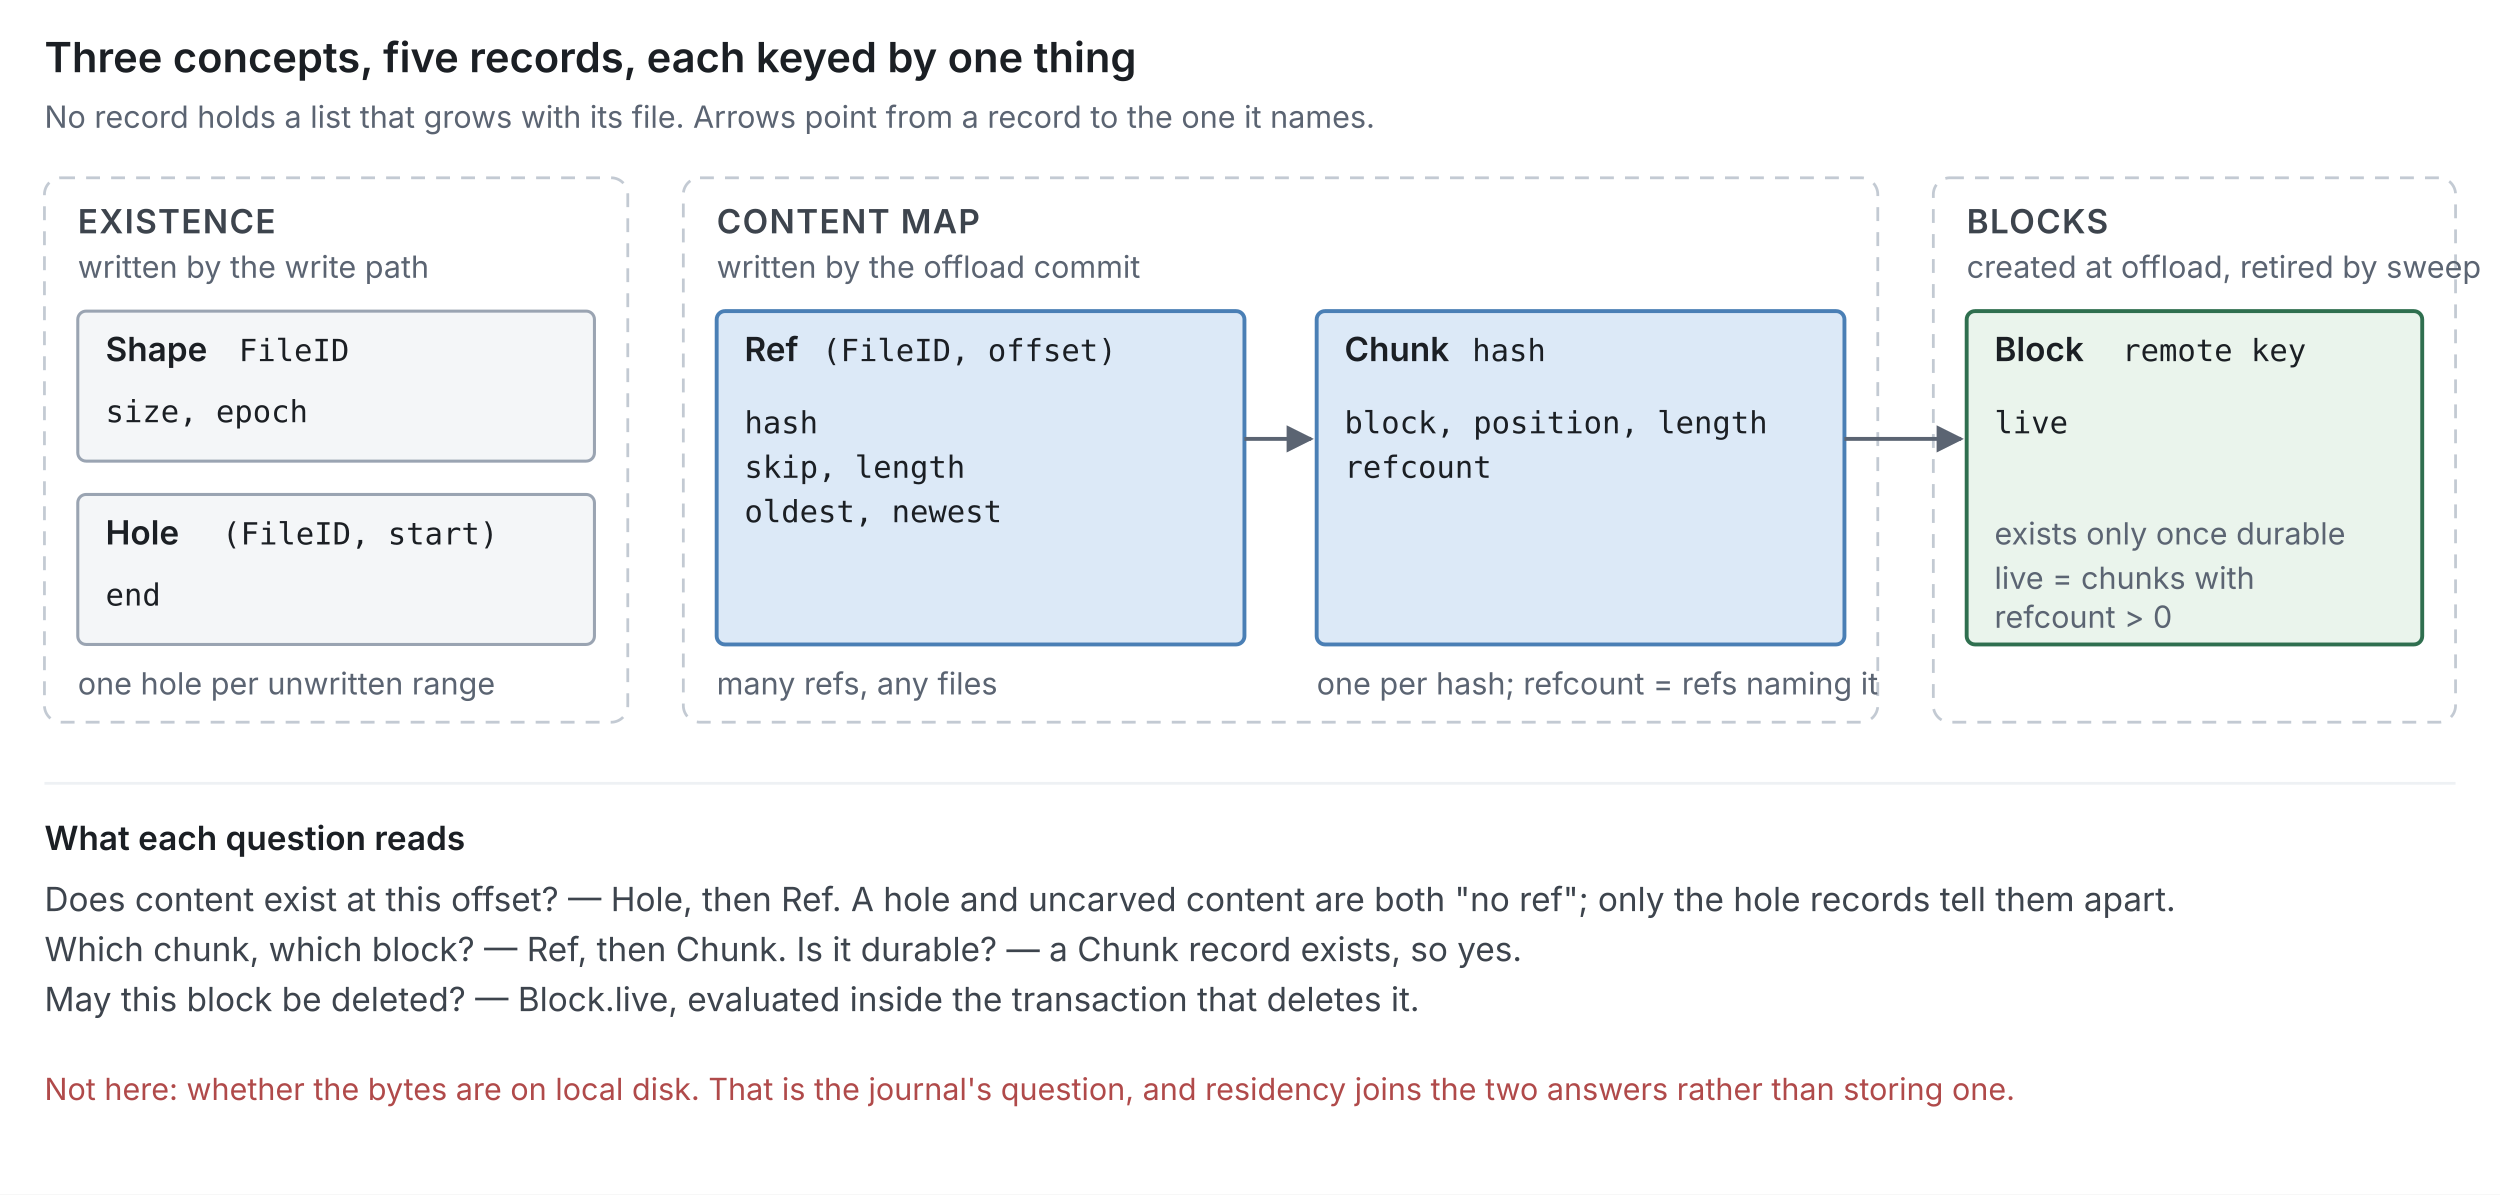
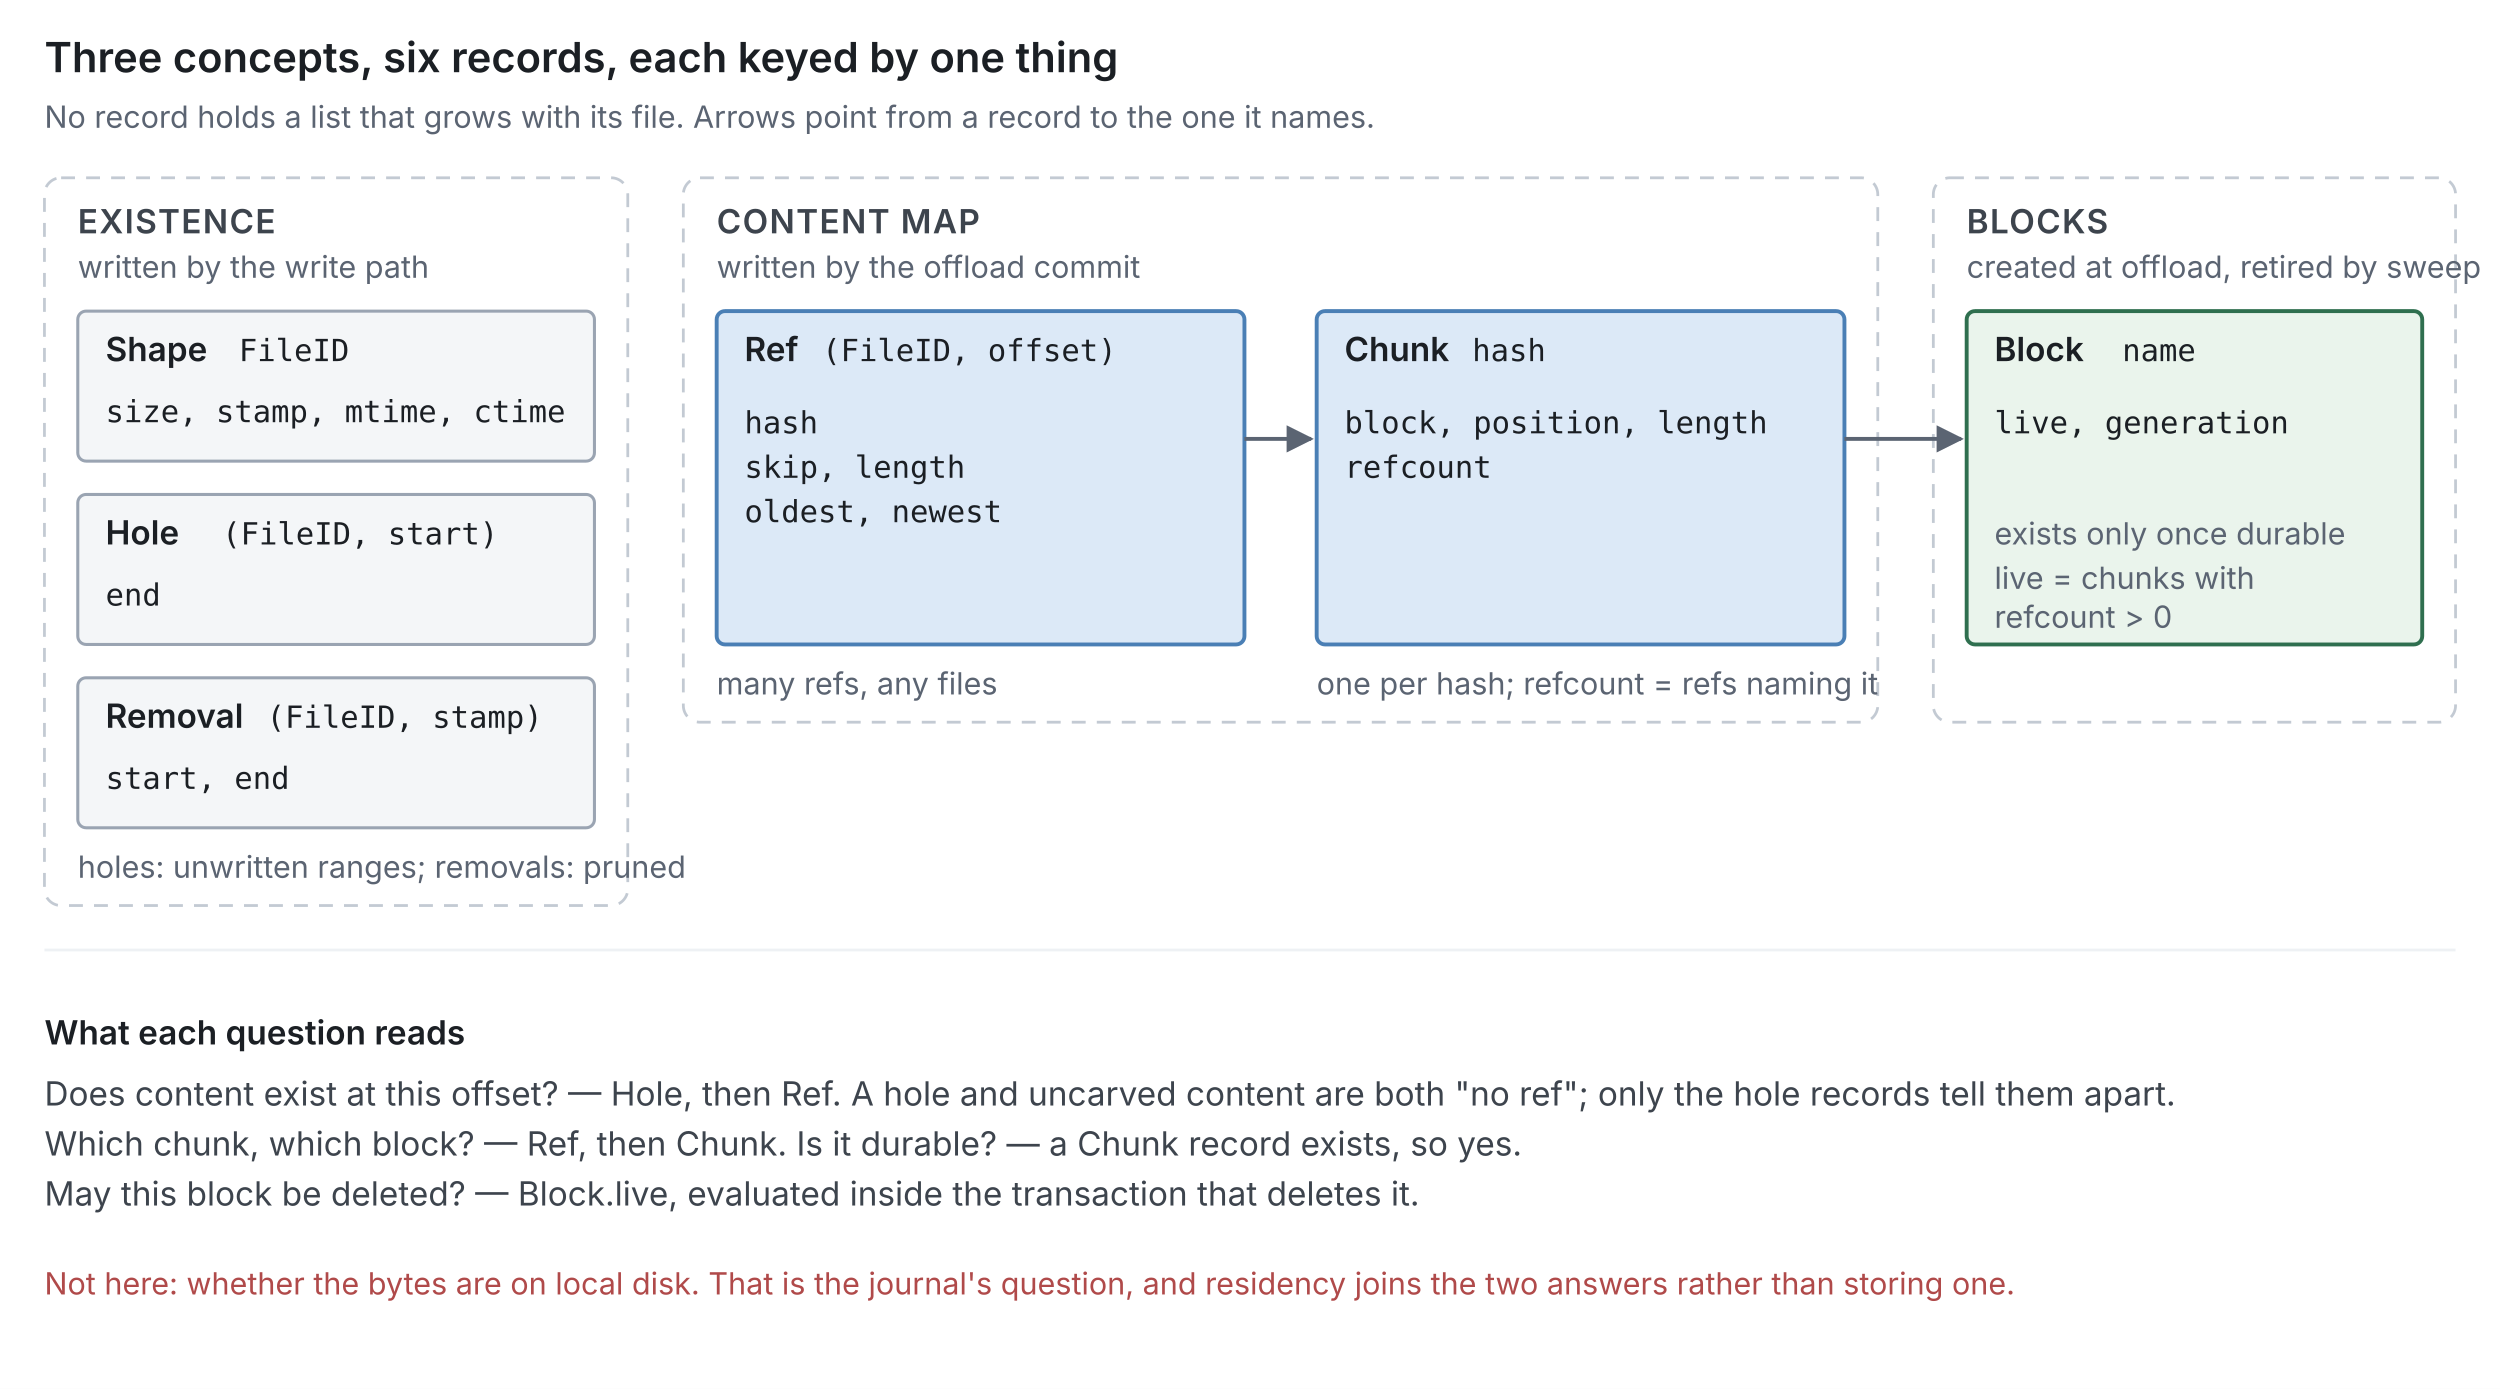
- <svg xmlns="http://www.w3.org/2000/svg" viewBox="0 0 900 430" width="900" height="430" font-family="system-ui,-apple-system,Segoe UI,sans-serif">
+ <svg xmlns="http://www.w3.org/2000/svg" viewBox="0 0 900 500" width="900" height="500" font-family="system-ui,-apple-system,Segoe UI,sans-serif">
  <defs>
    <style>
      .t  { font-size: 15px; font-weight: 600; fill: #1b1f24 }
      .h  { font-size: 12px; font-weight: 600; fill: #3d444d; letter-spacing: .04em }
      .rl { font-size: 12px; font-weight: 600; fill: #1b1f24 }
      .l  { font-size: 12px; fill: #3d444d }
      .s  { font-size: 11px; fill: #5b6472 }
      .m  { font-family: ui-monospace,SFMono-Regular,Menlo,monospace; font-size: 11px; fill: #1b1f24 }
      .why { font-size: 11px; fill: #b04a4a }
      .grp { fill: none; stroke: #c3cad3; stroke-width: 1; stroke-dasharray: 5 4 }
      .bn { fill: #f4f6f8; stroke: #9aa4b2; stroke-width: 1.1 }
      .bx { fill: #dce9f7; stroke: #4a7fb5; stroke-width: 1.4 }
      .bg { fill: #eaf4ec; stroke: #2f6f4f; stroke-width: 1.4 }
    </style>
    <marker id="a4r" viewBox="0 0 10 10" refX="9" refY="5" markerWidth="7" markerHeight="7" orient="auto">
      <path d="M0,0 L10,5 L0,10 z" fill="#5b6472" />
    </marker>
  </defs>
-   <rect width="900" height="430" fill="#ffffff" />
-   <text x="16" y="26" class="t">Three concepts, five records, each keyed by one thing</text>
+   <rect width="900" height="500" fill="#ffffff" />
+   <text x="16" y="26" class="t">Three concepts, six records, each keyed by one thing</text>
  <text x="16" y="46" class="s">No record holds a list that grows with its file. Arrows point from a record to the one it names.</text>
-   <rect x="16" y="64" width="210" height="196" rx="6" class="grp" />
+   <rect x="16" y="64" width="210" height="262" rx="6" class="grp" />
  <text x="28" y="84" class="h">EXISTENCE</text>
  <text x="28" y="100" class="s">written by the write path</text>
  <rect x="28" y="112" width="186" height="54" rx="3" class="bn" />
  <text x="38" y="130" class="rl">Shape</text>
  <text x="86" y="130" class="m">FileID</text>
-   <text x="38" y="152" class="m">size, epoch</text>
+   <text x="38" y="152" class="m">size, stamp, mtime, ctime</text>
  <rect x="28" y="178" width="186" height="54" rx="3" class="bn" />
  <text x="38" y="196" class="rl">Hole</text>
  <text x="80" y="196" class="m">(FileID, start)</text>
  <text x="38" y="218" class="m">end</text>
-   <text x="28" y="250" class="s">one hole per unwritten range</text>
+   <rect x="28" y="244" width="186" height="54" rx="3" class="bn" />
+   <text x="38" y="262" class="rl">Removal</text>
+   <text x="96" y="262" class="m">(FileID, stamp)</text>
+   <text x="38" y="284" class="m">start, end</text>
+   <text x="28" y="316" class="s">holes: unwritten ranges; removals: pruned</text>
  <rect x="246" y="64" width="430" height="196" rx="6" class="grp" />
  <text x="258" y="84" class="h">CONTENT MAP</text>
  <text x="258" y="100" class="s">written by the offload commit</text>
  <rect x="258" y="112" width="190" height="120" rx="3" class="bx" />
  <text x="268" y="130" class="rl">Ref</text>
  <text x="296" y="130" class="m">(FileID, offset)</text>
  <text x="268" y="156" class="m">hash</text>
  <text x="268" y="172" class="m">skip, length</text>
  <text x="268" y="188" class="m">oldest, newest</text>
  <rect x="474" y="112" width="190" height="120" rx="3" class="bx" />
  <text x="484" y="130" class="rl">Chunk</text>
  <text x="530" y="130" class="m">hash</text>
  <text x="484" y="156" class="m">block, position, length</text>
  <text x="484" y="172" class="m">refcount</text>
  <line x1="448" y1="158" x2="472" y2="158" stroke="#5b6472" stroke-width="1.4" marker-end="url(#a4r)" />
  <text x="258" y="250" class="s">many refs, any files</text>
  <text x="474" y="250" class="s">one per hash; refcount = refs naming it</text>
  <rect x="696" y="64" width="188" height="196" rx="6" class="grp" />
  <text x="708" y="84" class="h">BLOCKS</text>
  <text x="708" y="100" class="s">created at offload, retired by sweep</text>
  <rect x="708" y="112" width="164" height="120" rx="3" class="bg" />
  <text x="718" y="130" class="rl">Block</text>
-   <text x="764" y="130" class="m">remote key</text>
-   <text x="718" y="156" class="m">live</text>
+   <text x="764" y="130" class="m">name</text>
+   <text x="718" y="156" class="m">live, generation</text>
  <text x="718" y="196" class="s">exists only once durable</text>
  <text x="718" y="212" class="s">live = chunks with</text>
  <text x="718" y="226" class="s">refcount &gt; 0</text>
  <line x1="664" y1="158" x2="706" y2="158" stroke="#5b6472" stroke-width="1.4" marker-end="url(#a4r)" />
-   <line x1="16" y1="282" x2="884" y2="282" stroke="#eef1f4" />
-   <text x="16" y="306" class="rl">What each question reads</text>
-   <text x="16" y="328" class="l">Does content exist at this offset? — Hole, then Ref. A hole and uncarved content are both "no ref"; only the hole records tell them apart.</text>
-   <text x="16" y="346" class="l">Which chunk, which block? — Ref, then Chunk. Is it durable? — a Chunk record exists, so yes.</text>
-   <text x="16" y="364" class="l">May this block be deleted? — Block.live, evaluated inside the transaction that deletes it.</text>
-   <text x="16" y="396" class="why">Not here: whether the bytes are on local disk. That is the journal's question, and residency joins the two answers rather than storing one.</text>
+   <line x1="16" y1="342" x2="884" y2="342" stroke="#eef1f4" />
+   <text x="16" y="376" class="rl">What each question reads</text>
+   <text x="16" y="398" class="l">Does content exist at this offset? — Hole, then Ref. A hole and uncarved content are both "no ref"; only the hole records tell them apart.</text>
+   <text x="16" y="416" class="l">Which chunk, which block? — Ref, then Chunk. Is it durable? — a Chunk record exists, so yes.</text>
+   <text x="16" y="434" class="l">May this block be deleted? — Block.live, evaluated inside the transaction that deletes it.</text>
+   <text x="16" y="466" class="why">Not here: whether the bytes are on local disk. That is the journal's question, and residency joins the two answers rather than storing one.</text>
</svg>
